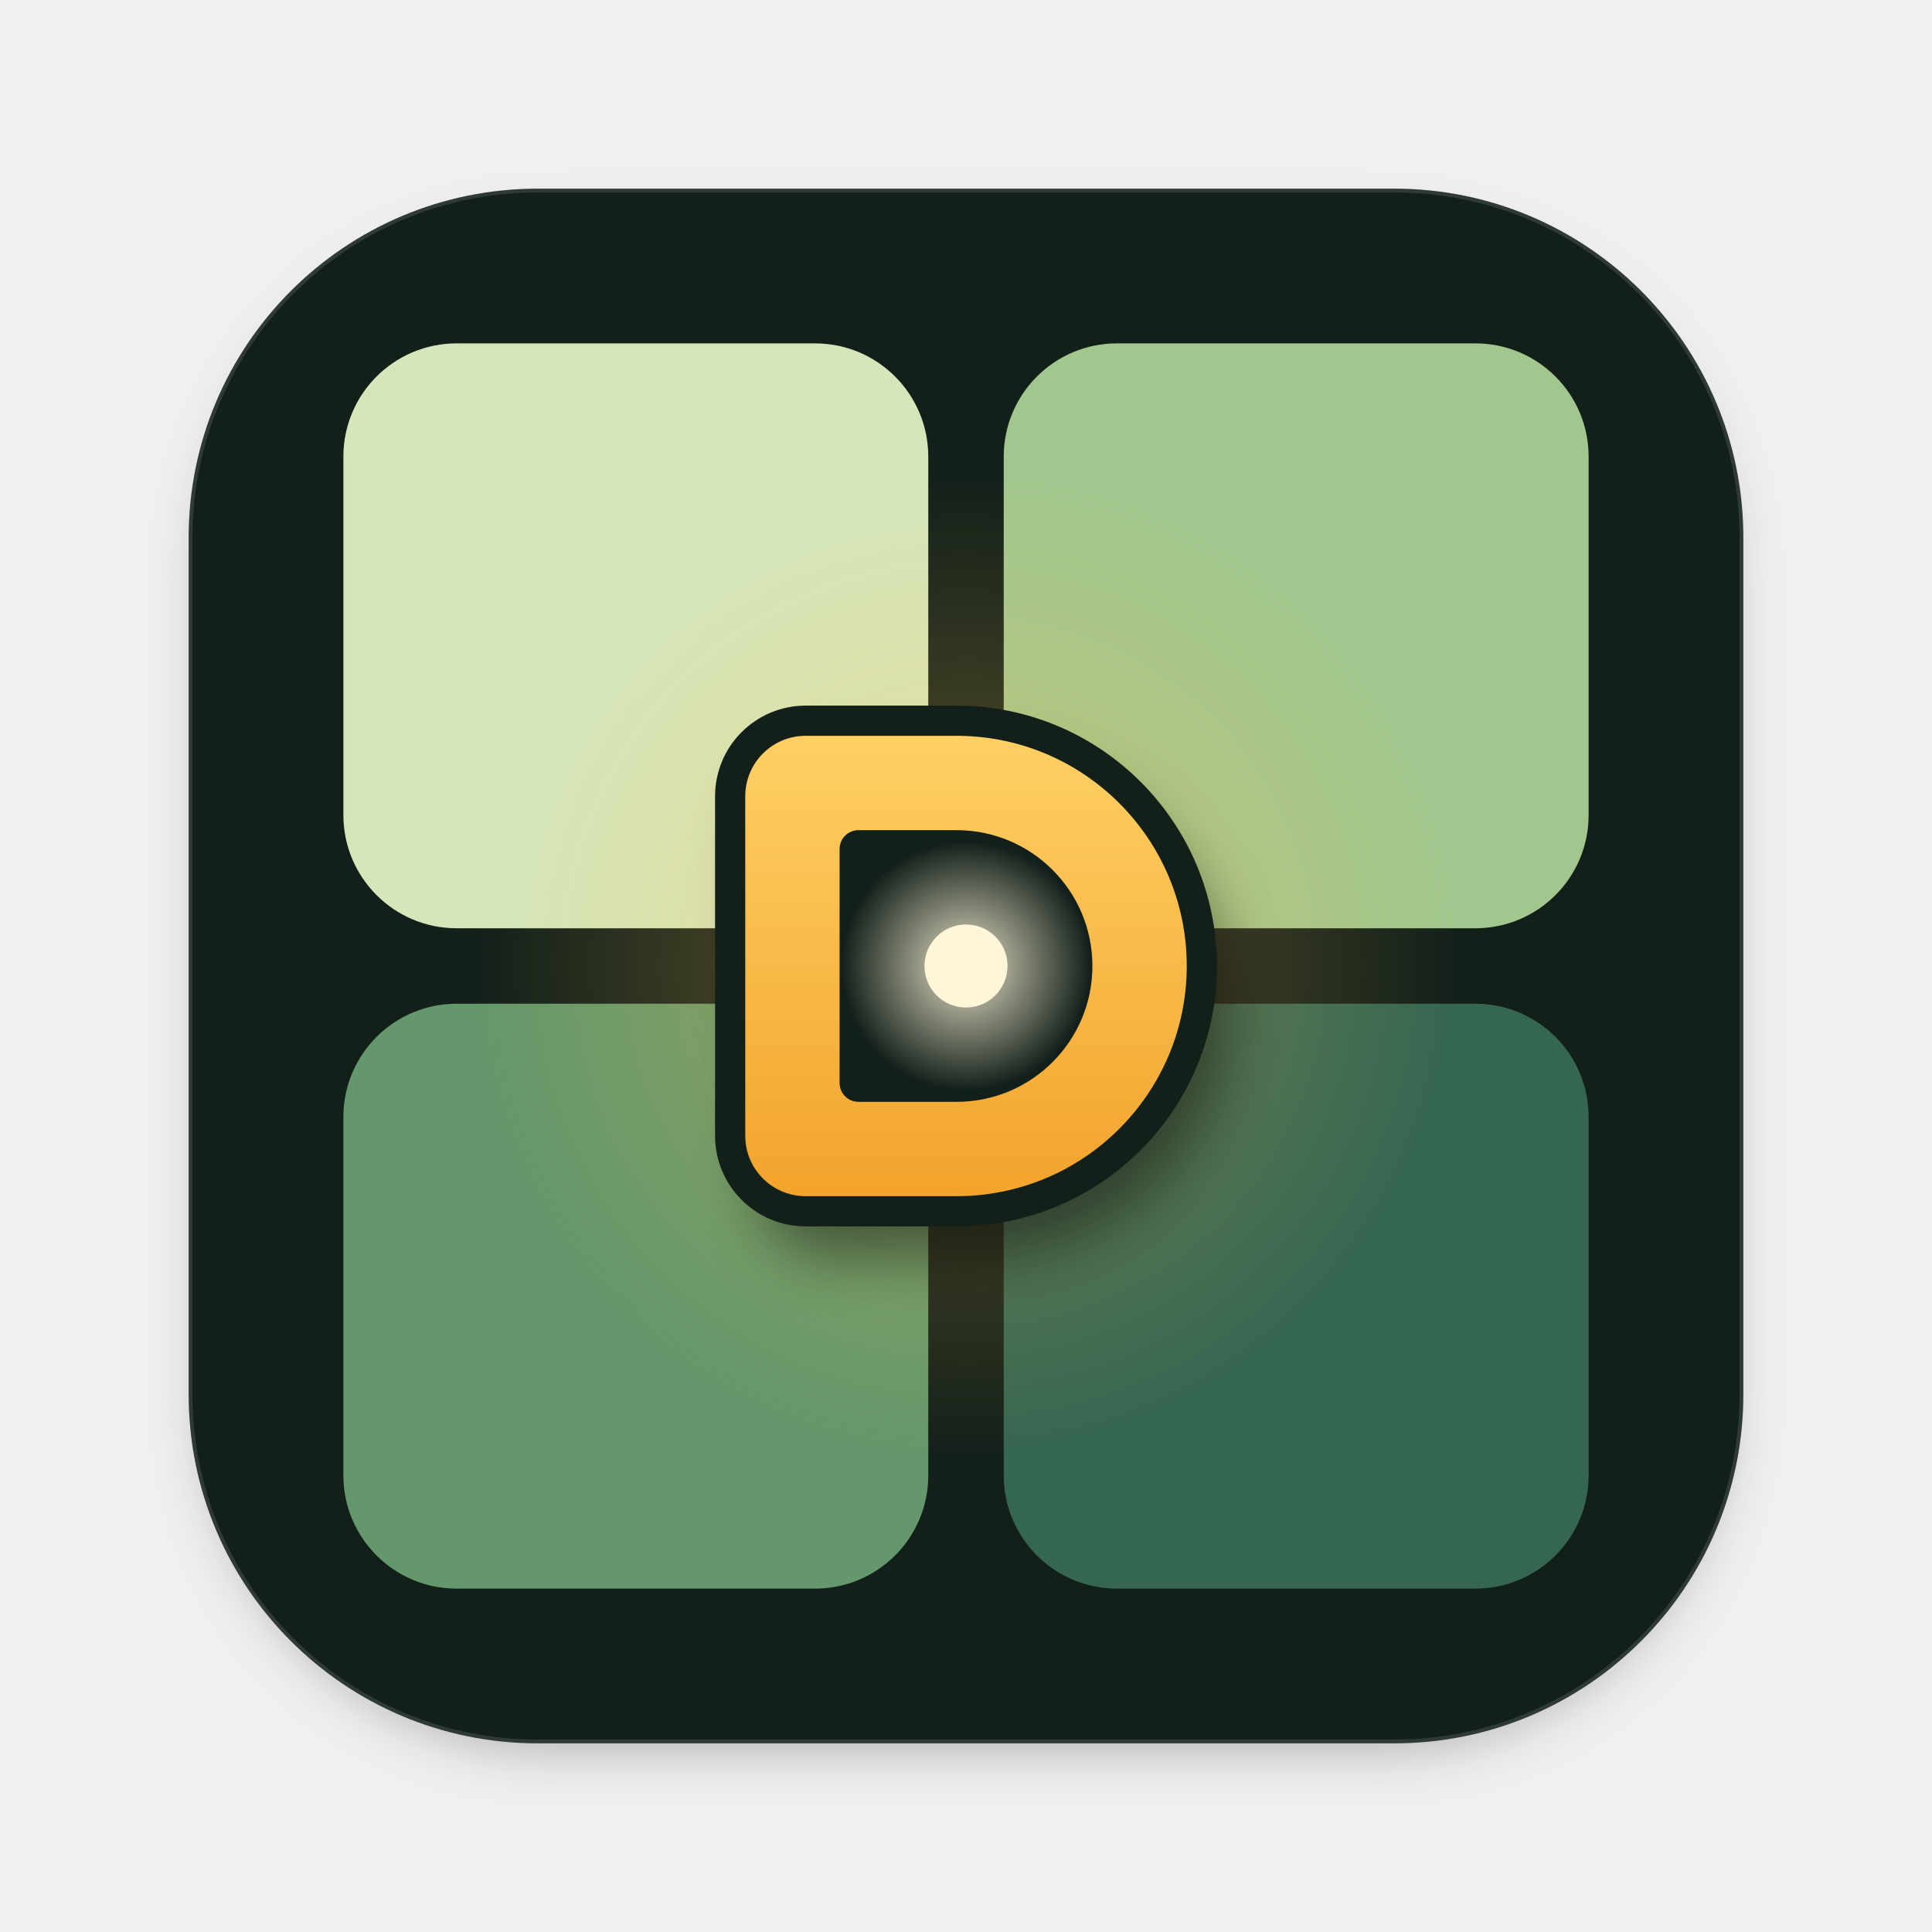
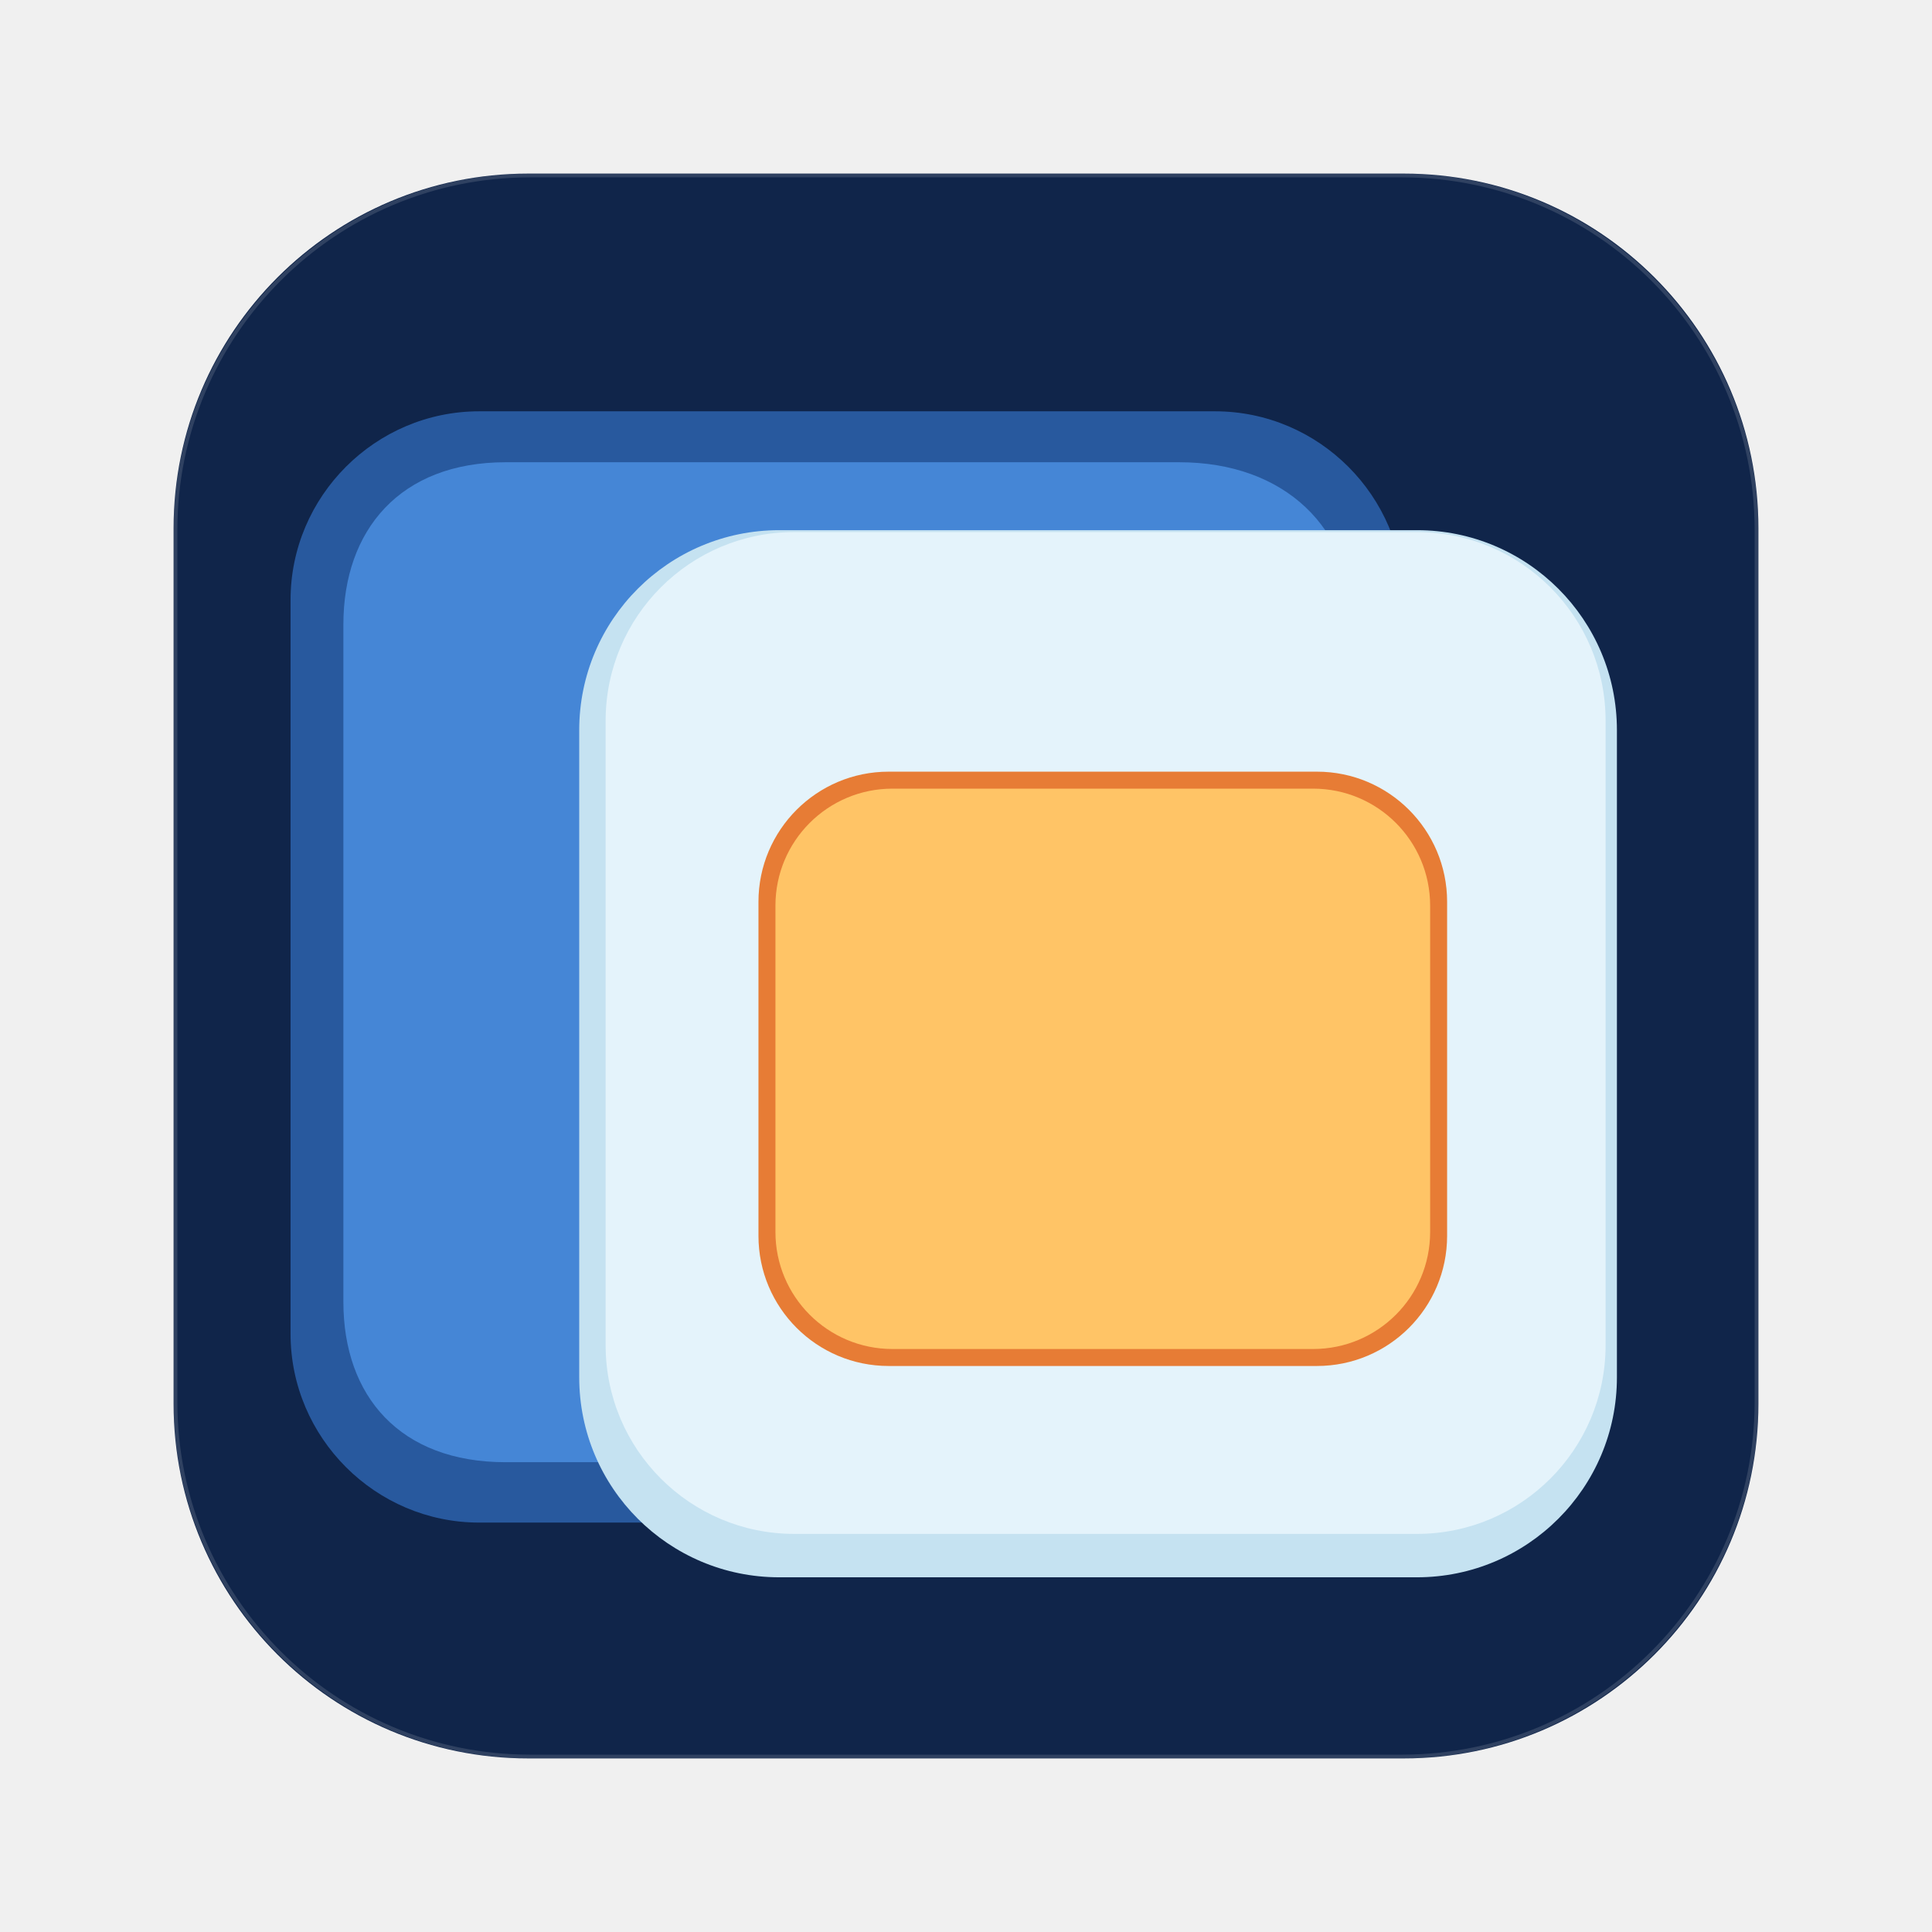
- <svg xmlns="http://www.w3.org/2000/svg" viewBox="0 0 1024 1024" width="1024" height="1024">
+ <svg xmlns="http://www.w3.org/2000/svg" width="1024" height="1024" viewBox="0 0 1024 1024">
  <defs>
-     <clipPath id="body">
-       <rect x="100" y="100" width="824" height="824" rx="185" />
+     <clipPath id="mask">
+       <rect x="92" y="92" width="840" height="840" rx="188" />
    </clipPath>
-     <filter id="drop" x="-20%" y="-20%" width="140%" height="140%">
-       <feGaussianBlur stdDeviation="16" />
-     </filter>
-     <filter id="soft" x="-30%" y="-30%" width="160%" height="160%">
-       <feGaussianBlur stdDeviation="16" />
-     </filter>
-     <linearGradient id="dg" x1="0" y1="0" x2="0" y2="1">
-       <stop offset="0" stop-color="#FFD166" />
-       <stop offset="1" stop-color="#F2A22A" />
-     </linearGradient>
-     <radialGradient id="glow" cx="512" cy="512" r="260" gradientUnits="userSpaceOnUse">
-       <stop offset="0" stop-color="#FFC14D" stop-opacity="0.4" />
-       <stop offset="0.45" stop-color="#FFC14D" stop-opacity="0.2" />
-       <stop offset="1" stop-color="#FFC14D" stop-opacity="0" />
-     </radialGradient>
-     <radialGradient id="dotglow" cx="512" cy="512" r="66" gradientUnits="userSpaceOnUse">
-       <stop offset="0" stop-color="#FFF6DA" stop-opacity="0.9" />
-       <stop offset="1" stop-color="#FFF6DA" stop-opacity="0" />
-     </radialGradient>
  </defs>
-   <rect x="112" y="124" width="800" height="800" rx="180" fill="#000" opacity="0.32" filter="url(#drop)" />
-   <g clip-path="url(#body)">
-     <rect x="100" y="100" width="824" height="824" fill="#13201A" />
-     <rect x="182" y="182" width="310" height="310" rx="60" fill="#D5E6BB" />
-     <rect x="532" y="182" width="310" height="310" rx="60" fill="#A2C78E" />
-     <rect x="182" y="532" width="310" height="310" rx="60" fill="#64976B" />
-     <rect x="532" y="532" width="310" height="310" rx="60" fill="#356652" />
-     <circle cx="512" cy="512" r="260" fill="url(#glow)" />
-     <path transform="translate(14 24)" d="M427 382 H507 A130 130 0 0 1 507 642 H427 A40 40 0 0 1 387 602 V422 A40 40 0 0 1 427 382 Z" fill="#000" opacity="0.45" filter="url(#soft)" />
-     <path d="M427 382 H507 A130 130 0 0 1 507 642 H427 A40 40 0 0 1 387 602 V422 A40 40 0 0 1 427 382 Z" fill="url(#dg)" stroke="#13201A" stroke-width="16" />
-     <path d="M455 440 H507 A72 72 0 0 1 507 584 H455 A10 10 0 0 1 445 574 V450 A10 10 0 0 1 455 440 Z" fill="#13201A" />
-     <circle cx="512" cy="512" r="66" fill="url(#dotglow)" />
-     <circle cx="512" cy="512" r="22" fill="#FFF6DA" />
+   <g clip-path="url(#mask)">
+     <rect x="92" y="92" width="840" height="840" fill="#10254A" />
+     <path d="M254 218H644C699 218 744 263 744 318V707C744 762 699 807 644 807H254C199 807 154 762 154 707V318C154 263 199 218 254 218Z" fill="#28599E" />
+     <path d="M268 245H625C681 245 717 280 717 331V690C717 740 681 775 625 775H268C212 775 182 740 182 690V331C182 281 212 245 268 245Z" fill="#4586D6" />
+     <rect x="307" y="281" width="550" height="555" rx="106" fill="#C5E2F1" />
+     <rect x="321" y="282" width="530" height="531" rx="100" fill="#E4F3FB" />
+     <rect x="402" y="409" width="365" height="315" rx="69" fill="#E77C35" />
+     <rect x="411" y="418" width="347" height="297" rx="62" fill="#FFC466" />
  </g>
-   <rect x="101" y="101" width="822" height="822" rx="184" fill="none" stroke="#FFFFFF" stroke-opacity="0.12" stroke-width="2" />
+   <rect x="93" y="93" width="838" height="838" rx="188" fill="none" stroke="#FFFFFF" stroke-opacity=".13" stroke-width="2" />
</svg>
